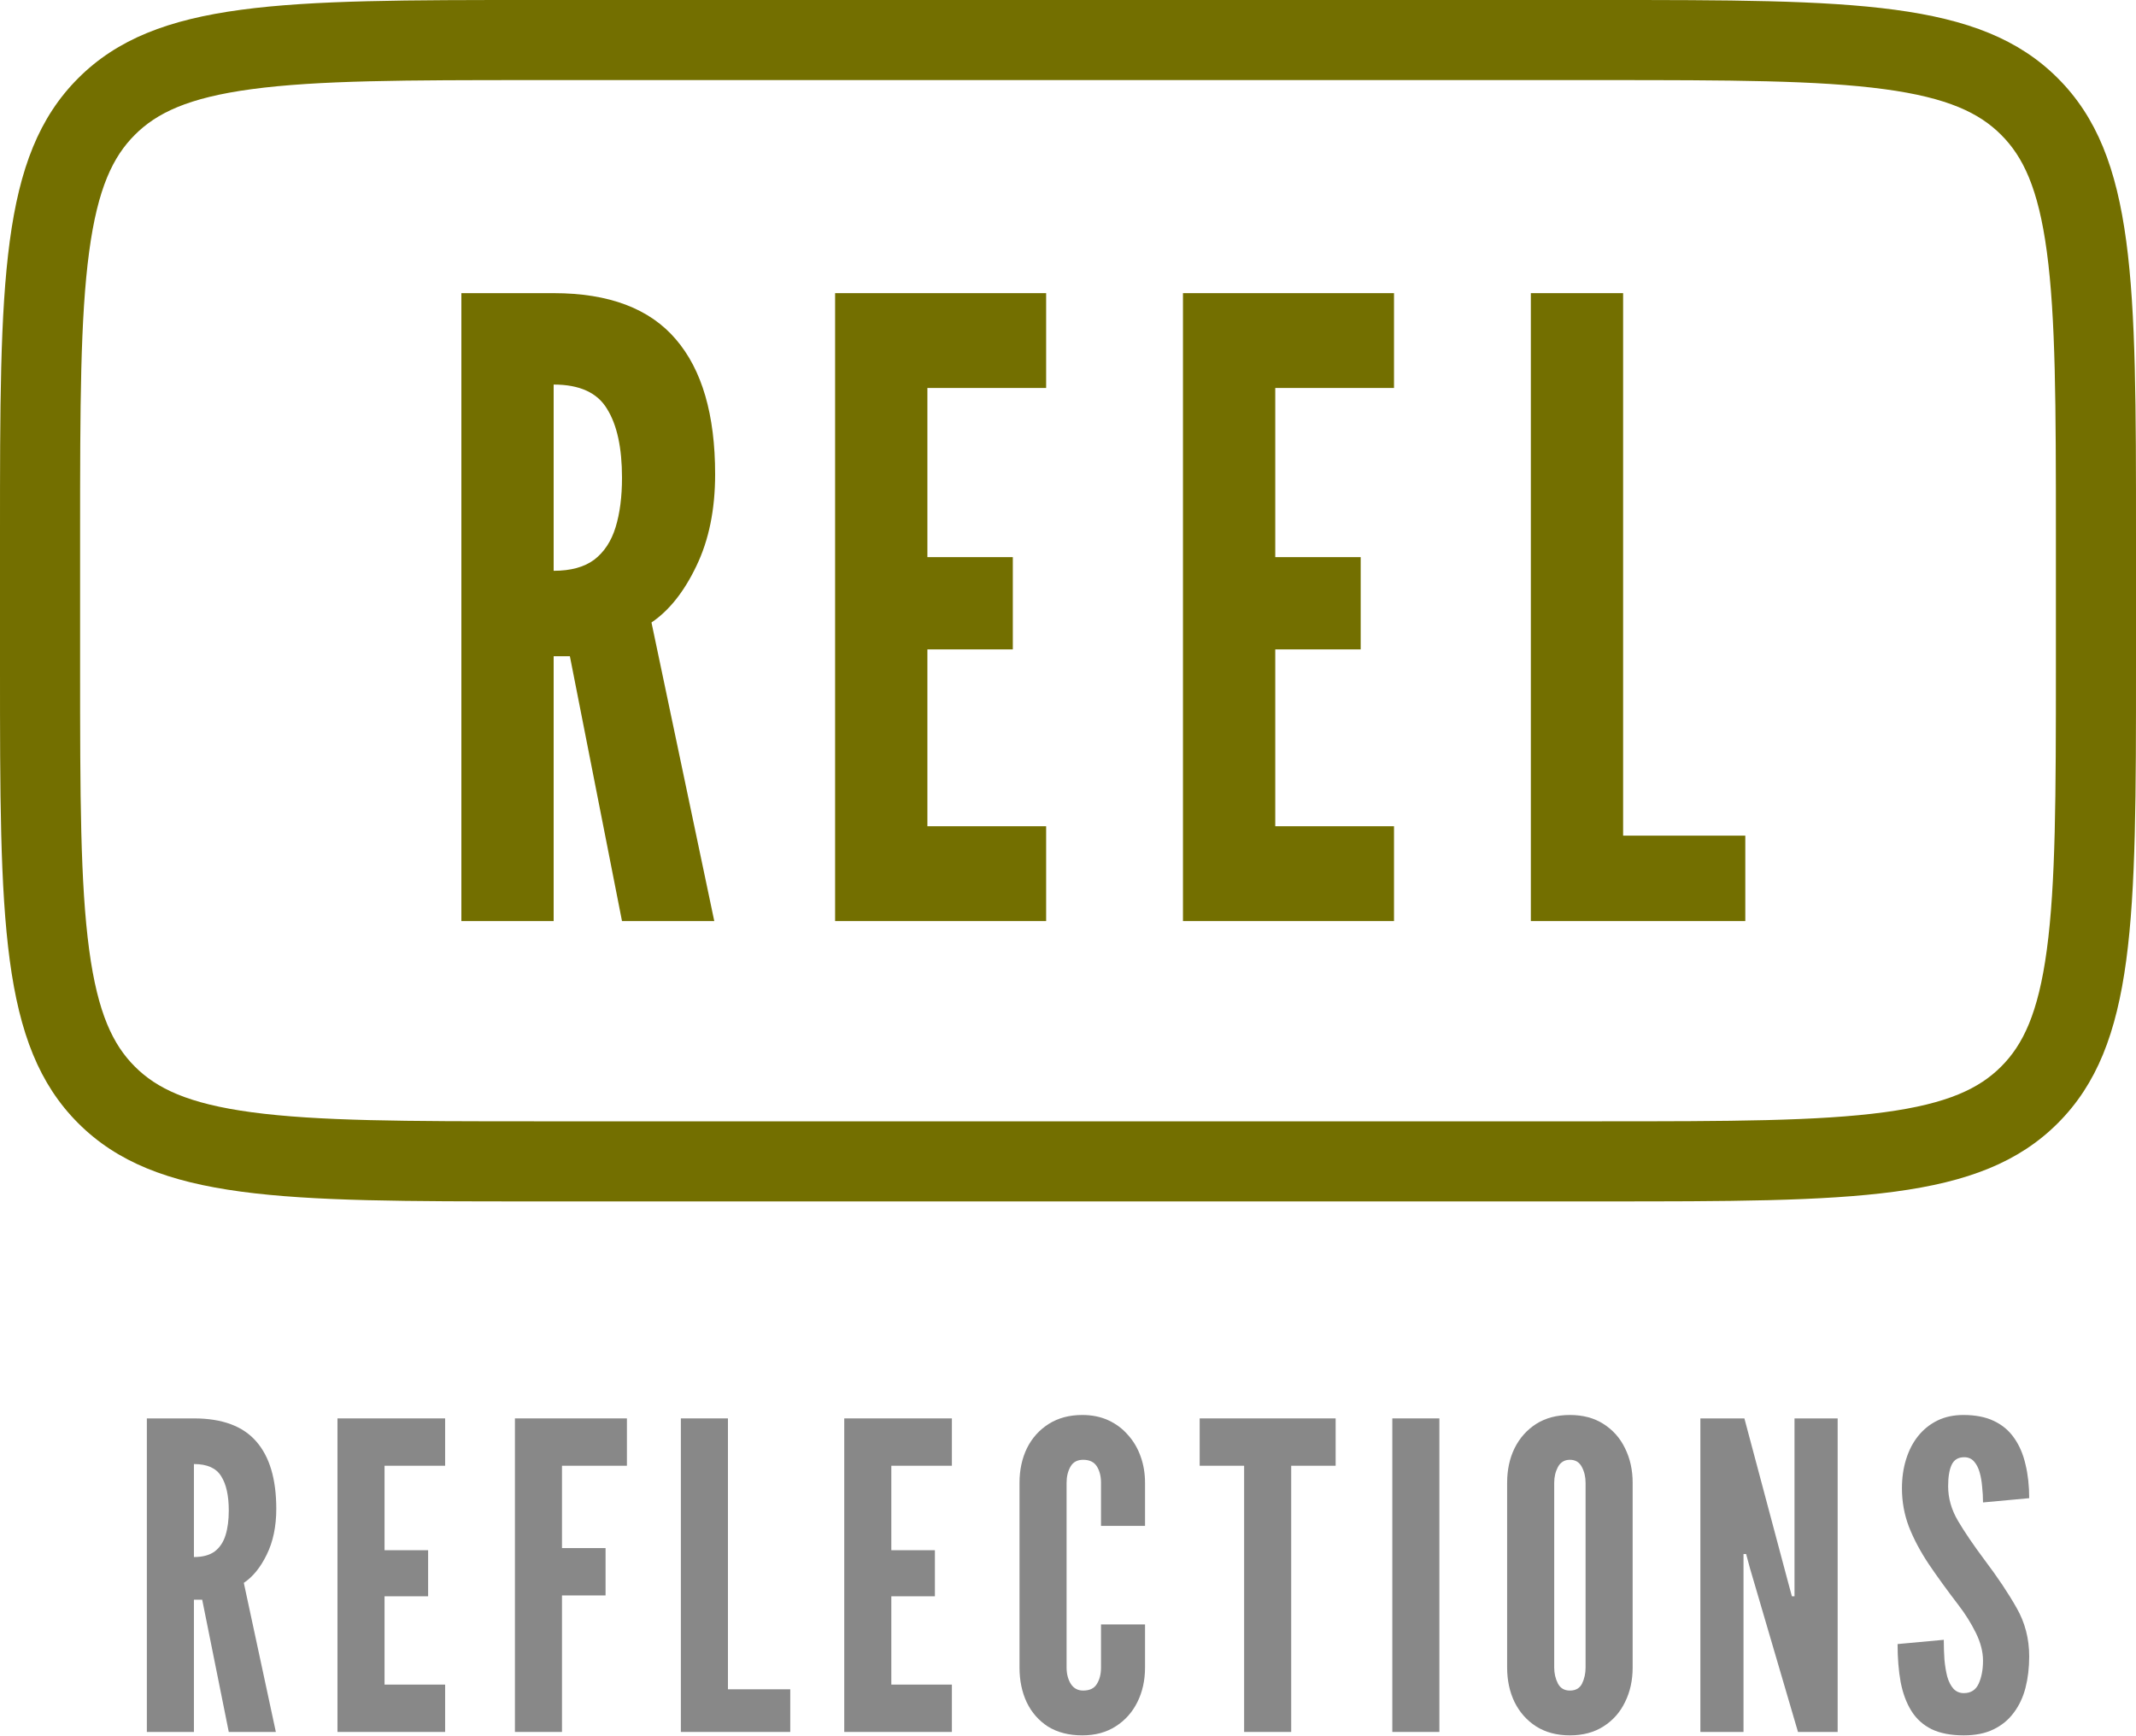
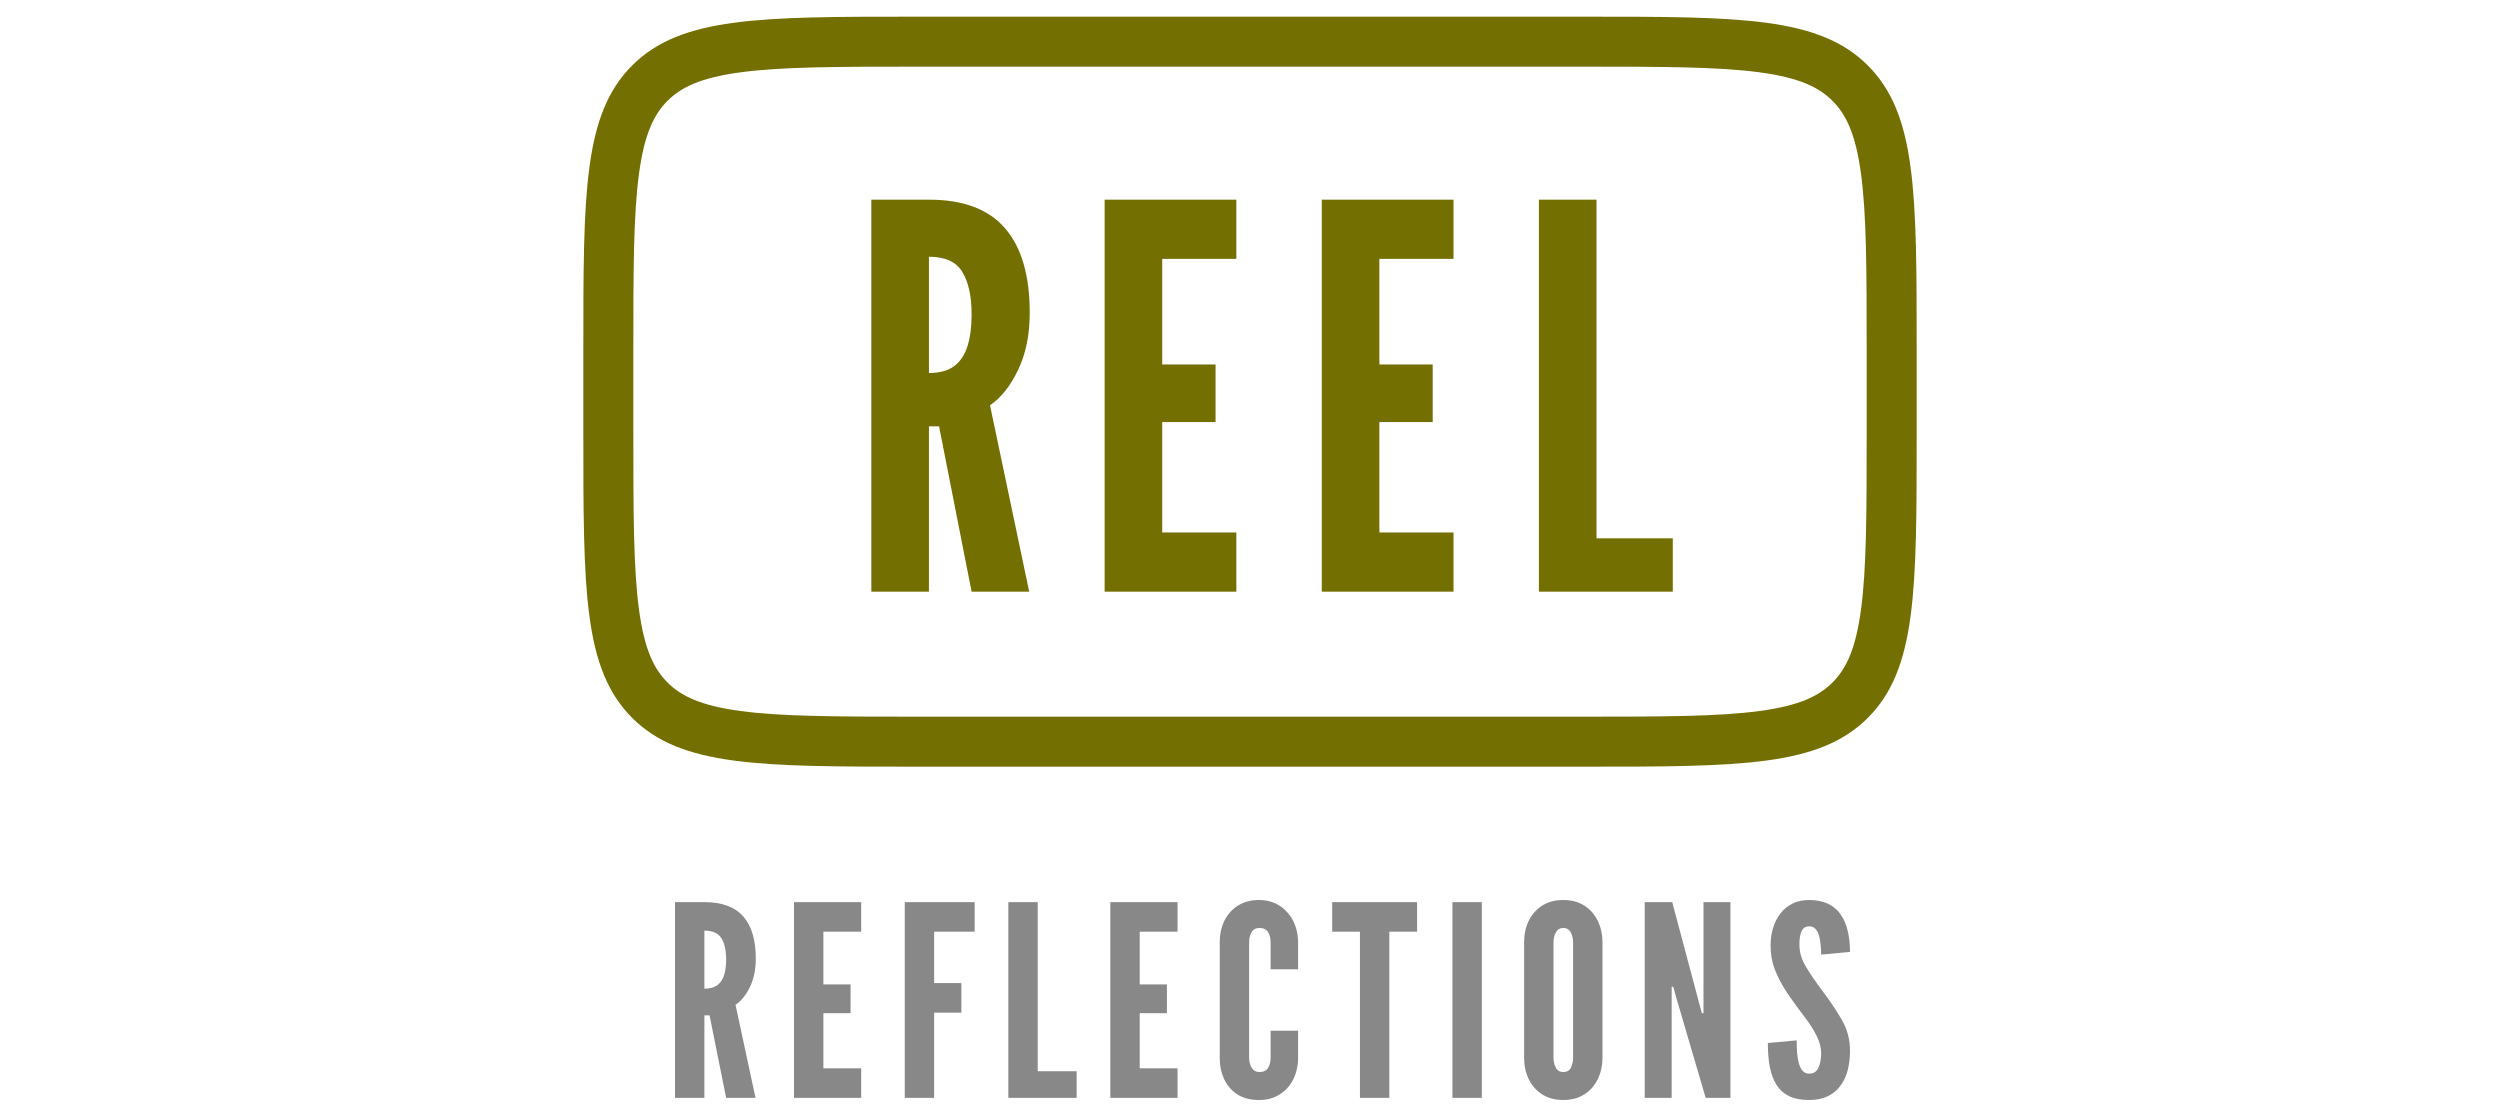
- <svg xmlns="http://www.w3.org/2000/svg" width="160" height="130" viewBox="0 0 160 130" fill="none">
-   <path d="M11 129.744V106.256H14.526C16.637 106.256 18.193 106.831 19.194 107.981C20.195 109.121 20.695 110.804 20.695 113.031C20.695 114.352 20.456 115.497 19.977 116.466C19.509 117.425 18.938 118.128 18.263 118.575L20.663 129.744H17.137L15.146 119.838H14.526V129.744H11ZM14.526 116.642C15.178 116.642 15.695 116.503 16.076 116.226C16.457 115.939 16.729 115.534 16.892 115.012C17.056 114.49 17.137 113.872 17.137 113.158C17.137 112.04 16.947 111.182 16.566 110.586C16.196 109.979 15.516 109.675 14.526 109.675V116.642Z" fill="#888888" />
-   <path d="M25.279 129.744V106.256H33.343V109.803H28.805V116.13H32.069V119.582H28.805V126.197H33.343V129.744H25.279Z" fill="#888888" />
-   <path d="M38.571 129.744V106.256H46.96V109.803H42.096V115.971H45.361V119.518H42.096V129.744H38.571Z" fill="#888888" />
-   <path d="M51.001 129.744V106.256H54.527V126.549H59.195V129.744H51.001Z" fill="#888888" />
-   <path d="M63.24 129.744V106.256H71.303V109.803H66.766V116.13H70.03V119.582H66.766V126.197H71.303V129.744H63.24Z" fill="#888888" />
-   <path d="M81.069 130C80.068 130 79.214 129.782 78.506 129.345C77.81 128.897 77.277 128.29 76.907 127.523C76.548 126.756 76.368 125.888 76.368 124.919V111.081C76.368 110.123 76.553 109.26 76.923 108.493C77.304 107.726 77.848 107.119 78.555 106.671C79.263 106.224 80.1 106 81.069 106C81.798 106 82.451 106.133 83.028 106.399C83.604 106.666 84.094 107.033 84.496 107.502C84.91 107.96 85.226 108.498 85.443 109.116C85.661 109.723 85.77 110.378 85.77 111.081V114.309H82.473V111.081C82.473 110.591 82.369 110.181 82.162 109.851C81.956 109.521 81.613 109.356 81.134 109.356C80.699 109.356 80.383 109.526 80.188 109.867C79.992 110.208 79.894 110.613 79.894 111.081V124.919C79.894 125.387 79.997 125.792 80.204 126.133C80.421 126.474 80.731 126.644 81.134 126.644C81.624 126.644 81.967 126.479 82.162 126.149C82.369 125.819 82.473 125.409 82.473 124.919V121.691H85.77V124.919C85.77 125.877 85.579 126.74 85.198 127.507C84.817 128.274 84.273 128.881 83.566 129.329C82.87 129.776 82.037 130 81.069 130Z" fill="#888888" />
-   <path d="M93.193 129.744V109.803H89.863V106.256H100.048V109.803H96.719V129.744H93.193Z" fill="#888888" />
-   <path d="M104.293 129.744V106.256H107.819V129.744H104.293Z" fill="#888888" />
-   <path d="M117.595 130C116.616 130 115.772 129.776 115.065 129.329C114.369 128.881 113.83 128.274 113.449 127.507C113.079 126.74 112.894 125.877 112.894 124.919V111.081C112.894 110.112 113.079 109.249 113.449 108.493C113.83 107.726 114.369 107.119 115.065 106.671C115.772 106.224 116.616 106 117.595 106C118.574 106 119.412 106.224 120.109 106.671C120.816 107.119 121.355 107.726 121.725 108.493C122.105 109.26 122.296 110.123 122.296 111.081V124.919C122.296 125.877 122.105 126.74 121.725 127.507C121.355 128.274 120.816 128.881 120.109 129.329C119.412 129.776 118.574 130 117.595 130ZM117.595 126.644C118.03 126.644 118.335 126.469 118.509 126.117C118.683 125.755 118.77 125.356 118.77 124.919V111.081C118.77 110.644 118.678 110.25 118.493 109.899C118.308 109.537 118.008 109.356 117.595 109.356C117.192 109.356 116.893 109.537 116.697 109.899C116.512 110.25 116.42 110.644 116.42 111.081V124.919C116.42 125.356 116.512 125.755 116.697 126.117C116.882 126.469 117.181 126.644 117.595 126.644Z" fill="#888888" />
-   <path d="M127.369 129.744V106.256H130.666L133.93 118.495L134.224 119.582H134.42V106.256H137.652V129.744H134.681L131.09 117.505L130.796 116.418H130.6V129.744H127.369Z" fill="#888888" />
-   <path d="M147.103 130C146.135 130 145.33 129.846 144.688 129.537C144.046 129.217 143.54 128.759 143.17 128.162C142.8 127.566 142.533 126.847 142.37 126.005C142.218 125.164 142.141 124.216 142.141 123.161L145.602 122.842C145.602 123.353 145.618 123.848 145.651 124.328C145.694 124.796 145.765 125.222 145.863 125.606C145.972 125.979 146.124 126.277 146.32 126.501C146.527 126.724 146.788 126.836 147.103 126.836C147.626 126.836 147.996 126.602 148.213 126.133C148.431 125.654 148.54 125.079 148.54 124.407C148.54 123.736 148.36 123.039 148.001 122.314C147.642 121.59 147.212 120.903 146.712 120.253C145.863 119.145 145.117 118.117 144.475 117.169C143.844 116.221 143.349 115.289 142.99 114.373C142.642 113.457 142.468 112.498 142.468 111.497C142.468 110.708 142.571 109.984 142.778 109.324C142.985 108.652 143.284 108.072 143.676 107.582C144.078 107.081 144.562 106.692 145.128 106.415C145.694 106.138 146.342 106 147.071 106C147.974 106 148.736 106.149 149.356 106.447C149.987 106.746 150.493 107.172 150.874 107.726C151.265 108.28 151.548 108.94 151.723 109.707C151.907 110.463 152 111.305 152 112.232L148.54 112.551C148.54 112.157 148.518 111.763 148.474 111.369C148.442 110.964 148.376 110.597 148.279 110.266C148.181 109.936 148.039 109.67 147.854 109.467C147.669 109.265 147.43 109.164 147.136 109.164C146.679 109.164 146.363 109.356 146.189 109.739C146.015 110.112 145.928 110.644 145.928 111.337C145.928 112.232 146.173 113.095 146.663 113.925C147.152 114.756 147.811 115.726 148.638 116.834C149.628 118.144 150.433 119.348 151.053 120.445C151.684 121.542 152 122.756 152 124.088C152 124.929 151.907 125.712 151.723 126.437C151.538 127.15 151.244 127.774 150.841 128.306C150.449 128.839 149.943 129.254 149.323 129.553C148.714 129.851 147.974 130 147.103 130Z" fill="#888888" />
-   <path fill-rule="evenodd" clip-rule="evenodd" d="M120 6H40C30.402 6 23.808 6.013 18.854 6.679C14.073 7.322 11.729 8.472 10.101 10.101C8.472 11.729 7.322 14.073 6.679 18.854C6.013 23.808 6 30.402 6 40V50C6 59.598 6.013 66.192 6.679 71.146C7.322 75.927 8.472 78.271 10.101 79.9C11.729 81.528 14.073 82.678 18.854 83.321C23.808 83.987 30.402 84 40 84H120C129.598 84 136.192 83.987 141.146 83.321C145.927 82.678 148.271 81.528 149.899 79.9C151.528 78.271 152.678 75.927 153.321 71.146C153.987 66.192 154 59.598 154 50V40C154 30.402 153.987 23.808 153.321 18.854C152.678 14.073 151.528 11.729 149.899 10.101C148.271 8.472 145.927 7.322 141.146 6.679C136.192 6.013 129.598 6 120 6ZM5.858 5.858C0 11.716 0 21.144 0 40V50C0 68.856 0 78.284 5.858 84.142C11.716 90 21.144 90 40 90H120C138.856 90 148.284 90 154.142 84.142C160 78.284 160 68.856 160 50V40C160 21.144 160 11.716 154.142 5.858C148.284 0 138.856 0 120 0H40C21.144 0 11.716 0 5.858 5.858Z" fill="#736F00" />
-   <path d="M34.56 69V21.96H41.472C45.611 21.96 48.661 23.112 50.624 25.416C52.587 27.699 53.568 31.069 53.568 35.528C53.568 38.173 53.099 40.467 52.16 42.408C51.243 44.328 50.123 45.736 48.8 46.632L53.504 69H46.592L42.688 49.16H41.472V69H34.56ZM41.472 42.76C42.752 42.76 43.765 42.483 44.512 41.928C45.259 41.352 45.792 40.541 46.112 39.496C46.432 38.451 46.592 37.213 46.592 35.784C46.592 33.544 46.219 31.827 45.472 30.632C44.747 29.416 43.413 28.808 41.472 28.808V42.76Z" fill="#736F00" />
-   <path d="M62.555 69V21.96H78.363V29.064H69.467V41.736H75.867V48.648H69.467V61.896H78.363V69H62.555Z" fill="#736F00" />
-   <path d="M88.612 69V21.96H104.42V29.064H95.525V41.736H101.924V48.648H95.525V61.896H104.42V69H88.612Z" fill="#736F00" />
-   <path d="M114.67 69V21.96H121.582V62.6H130.734V69H114.67Z" fill="#736F00" />
+ <svg xmlns="http://www.w3.org/2000/svg" width="300" height="134" viewBox="0 0 300 134" fill="none">
+   <path d="M81 131.744V108.256H84.526C86.637 108.256 88.193 108.831 89.194 109.981C90.195 111.121 90.695 112.804 90.695 115.031C90.695 116.352 90.456 117.497 89.977 118.466C89.509 119.425 88.938 120.128 88.263 120.575L90.663 131.744H87.137L85.146 121.838H84.526V131.744H81ZM84.526 118.642C85.178 118.642 85.695 118.503 86.076 118.226C86.457 117.939 86.729 117.534 86.892 117.012C87.056 116.49 87.137 115.872 87.137 115.158C87.137 114.04 86.947 113.182 86.566 112.586C86.196 111.979 85.516 111.675 84.526 111.675V118.642Z" fill="#888888" />
+   <path d="M95.279 131.744V108.256H103.343V111.803H98.805V118.13H102.069V121.582H98.805V128.197H103.343V131.744H95.279Z" fill="#888888" />
+   <path d="M108.571 131.744V108.256H116.96V111.803H112.096V117.971H115.361V121.518H112.096V131.744H108.571Z" fill="#888888" />
+   <path d="M121.001 131.744V108.256H124.527V128.549H129.195V131.744H121.001Z" fill="#888888" />
+   <path d="M133.24 131.744V108.256H141.303V111.803H136.766V118.13H140.03V121.582H136.766V128.197H141.303V131.744H133.24Z" fill="#888888" />
+   <path d="M151.069 132C150.068 132 149.214 131.782 148.506 131.345C147.81 130.897 147.277 130.29 146.907 129.523C146.548 128.756 146.368 127.888 146.368 126.919V113.081C146.368 112.123 146.553 111.26 146.923 110.493C147.304 109.726 147.848 109.119 148.555 108.671C149.263 108.224 150.1 108 151.069 108C151.798 108 152.451 108.133 153.028 108.399C153.604 108.666 154.094 109.033 154.497 109.502C154.91 109.96 155.226 110.498 155.443 111.116C155.661 111.723 155.77 112.378 155.77 113.081V116.309H152.473V113.081C152.473 112.591 152.369 112.181 152.162 111.851C151.956 111.521 151.613 111.356 151.134 111.356C150.699 111.356 150.383 111.526 150.187 111.867C149.992 112.208 149.894 112.613 149.894 113.081V126.919C149.894 127.387 149.997 127.792 150.204 128.133C150.421 128.474 150.732 128.644 151.134 128.644C151.624 128.644 151.967 128.479 152.162 128.149C152.369 127.819 152.473 127.409 152.473 126.919V123.691H155.77V126.919C155.77 127.877 155.579 128.74 155.198 129.507C154.818 130.274 154.273 130.881 153.566 131.329C152.87 131.776 152.037 132 151.069 132Z" fill="#888888" />
+   <path d="M163.193 131.744V111.803H159.863V108.256H170.048V111.803H166.719V131.744H163.193Z" fill="#888888" />
+   <path d="M174.293 131.744V108.256H177.819V131.744H174.293Z" fill="#888888" />
+   <path d="M187.595 132C186.616 132 185.772 131.776 185.065 131.329C184.369 130.881 183.83 130.274 183.449 129.507C183.079 128.74 182.894 127.877 182.894 126.919V113.081C182.894 112.112 183.079 111.249 183.449 110.493C183.83 109.726 184.369 109.119 185.065 108.671C185.772 108.224 186.616 108 187.595 108C188.574 108 189.412 108.224 190.109 108.671C190.816 109.119 191.355 109.726 191.725 110.493C192.105 111.26 192.296 112.123 192.296 113.081V126.919C192.296 127.877 192.105 128.74 191.725 129.507C191.355 130.274 190.816 130.881 190.109 131.329C189.412 131.776 188.574 132 187.595 132ZM187.595 128.644C188.03 128.644 188.335 128.469 188.509 128.117C188.683 127.755 188.77 127.356 188.77 126.919V113.081C188.77 112.644 188.678 112.25 188.493 111.899C188.308 111.537 188.008 111.356 187.595 111.356C187.192 111.356 186.893 111.537 186.697 111.899C186.512 112.25 186.42 112.644 186.42 113.081V126.919C186.42 127.356 186.512 127.755 186.697 128.117C186.882 128.469 187.181 128.644 187.595 128.644Z" fill="#888888" />
+   <path d="M197.369 131.744V108.256H200.666L203.93 120.495L204.224 121.582H204.42V108.256H207.652V131.744H204.681L201.09 119.505L200.796 118.418H200.6V131.744H197.369Z" fill="#888888" />
+   <path d="M217.103 132C216.135 132 215.33 131.846 214.688 131.537C214.046 131.217 213.54 130.759 213.17 130.162C212.8 129.566 212.533 128.847 212.37 128.005C212.218 127.164 212.141 126.216 212.141 125.161L215.602 124.842C215.602 125.353 215.618 125.848 215.651 126.328C215.694 126.796 215.765 127.222 215.863 127.606C215.972 127.979 216.124 128.277 216.32 128.501C216.527 128.724 216.788 128.836 217.103 128.836C217.626 128.836 217.996 128.602 218.213 128.133C218.431 127.654 218.54 127.079 218.54 126.407C218.54 125.736 218.36 125.039 218.001 124.314C217.642 123.59 217.212 122.903 216.712 122.253C215.863 121.145 215.117 120.117 214.475 119.169C213.844 118.221 213.349 117.289 212.99 116.373C212.642 115.457 212.468 114.498 212.468 113.497C212.468 112.708 212.571 111.984 212.778 111.324C212.985 110.652 213.284 110.072 213.676 109.582C214.078 109.081 214.562 108.692 215.128 108.415C215.694 108.138 216.342 108 217.071 108C217.974 108 218.736 108.149 219.356 108.447C219.987 108.746 220.493 109.172 220.874 109.726C221.265 110.28 221.548 110.94 221.723 111.707C221.907 112.463 222 113.305 222 114.232L218.54 114.551C218.54 114.157 218.518 113.763 218.474 113.369C218.442 112.964 218.376 112.597 218.279 112.266C218.181 111.936 218.039 111.67 217.854 111.467C217.669 111.265 217.43 111.164 217.136 111.164C216.679 111.164 216.363 111.356 216.189 111.739C216.015 112.112 215.928 112.644 215.928 113.337C215.928 114.232 216.173 115.095 216.663 115.925C217.152 116.756 217.811 117.726 218.638 118.834C219.628 120.144 220.433 121.348 221.053 122.445C221.684 123.542 222 124.756 222 126.088C222 126.929 221.907 127.712 221.723 128.437C221.538 129.15 221.244 129.774 220.841 130.306C220.449 130.839 219.943 131.254 219.323 131.553C218.714 131.851 217.974 132 217.103 132Z" fill="#888888" />
+   <path fill-rule="evenodd" clip-rule="evenodd" d="M190 8H110C100.402 8 93.808 8.013 88.854 8.679C84.073 9.322 81.729 10.472 80.1 12.101C78.472 13.729 77.322 16.073 76.679 20.854C76.013 25.808 76 32.402 76 42V52C76 61.598 76.013 68.192 76.679 73.146C77.322 77.927 78.472 80.271 80.1 81.9C81.729 83.528 84.073 84.678 88.854 85.321C93.808 85.987 100.402 86 110 86H190C199.598 86 206.192 85.987 211.146 85.321C215.927 84.678 218.271 83.528 219.899 81.9C221.528 80.271 222.678 77.927 223.321 73.146C223.987 68.192 224 61.598 224 52V42C224 32.402 223.987 25.808 223.321 20.854C222.678 16.073 221.528 13.729 219.899 12.101C218.271 10.472 215.927 9.322 211.146 8.679C206.192 8.013 199.598 8 190 8ZM75.858 7.858C70 13.716 70 23.144 70 42V52C70 70.856 70 80.284 75.858 86.142C81.716 92 91.144 92 110 92H190C208.856 92 218.284 92 224.142 86.142C230 80.284 230 70.856 230 52V42C230 23.144 230 13.716 224.142 7.858C218.284 2 208.856 2 190 2H110C91.144 2 81.716 2 75.858 7.858Z" fill="#736F00" />
+   <path d="M104.56 71V23.96H111.472C115.611 23.96 118.661 25.112 120.624 27.416C122.587 29.699 123.568 33.069 123.568 37.528C123.568 40.173 123.099 42.467 122.16 44.408C121.243 46.328 120.123 47.736 118.8 48.632L123.504 71H116.592L112.688 51.16H111.472V71H104.56ZM111.472 44.76C112.752 44.76 113.765 44.483 114.512 43.928C115.259 43.352 115.792 42.541 116.112 41.496C116.432 40.451 116.592 39.213 116.592 37.784C116.592 35.544 116.219 33.827 115.472 32.632C114.747 31.416 113.413 30.808 111.472 30.808V44.76Z" fill="#736F00" />
+   <path d="M132.555 71V23.96H148.363V31.064H139.467V43.736H145.867V50.648H139.467V63.896H148.363V71H132.555Z" fill="#736F00" />
+   <path d="M158.612 71V23.96H174.42V31.064H165.524V43.736H171.924V50.648H165.524V63.896H174.42V71H158.612Z" fill="#736F00" />
+   <path d="M184.67 71V23.96H191.582V64.6H200.734V71H184.67Z" fill="#736F00" />
</svg>
